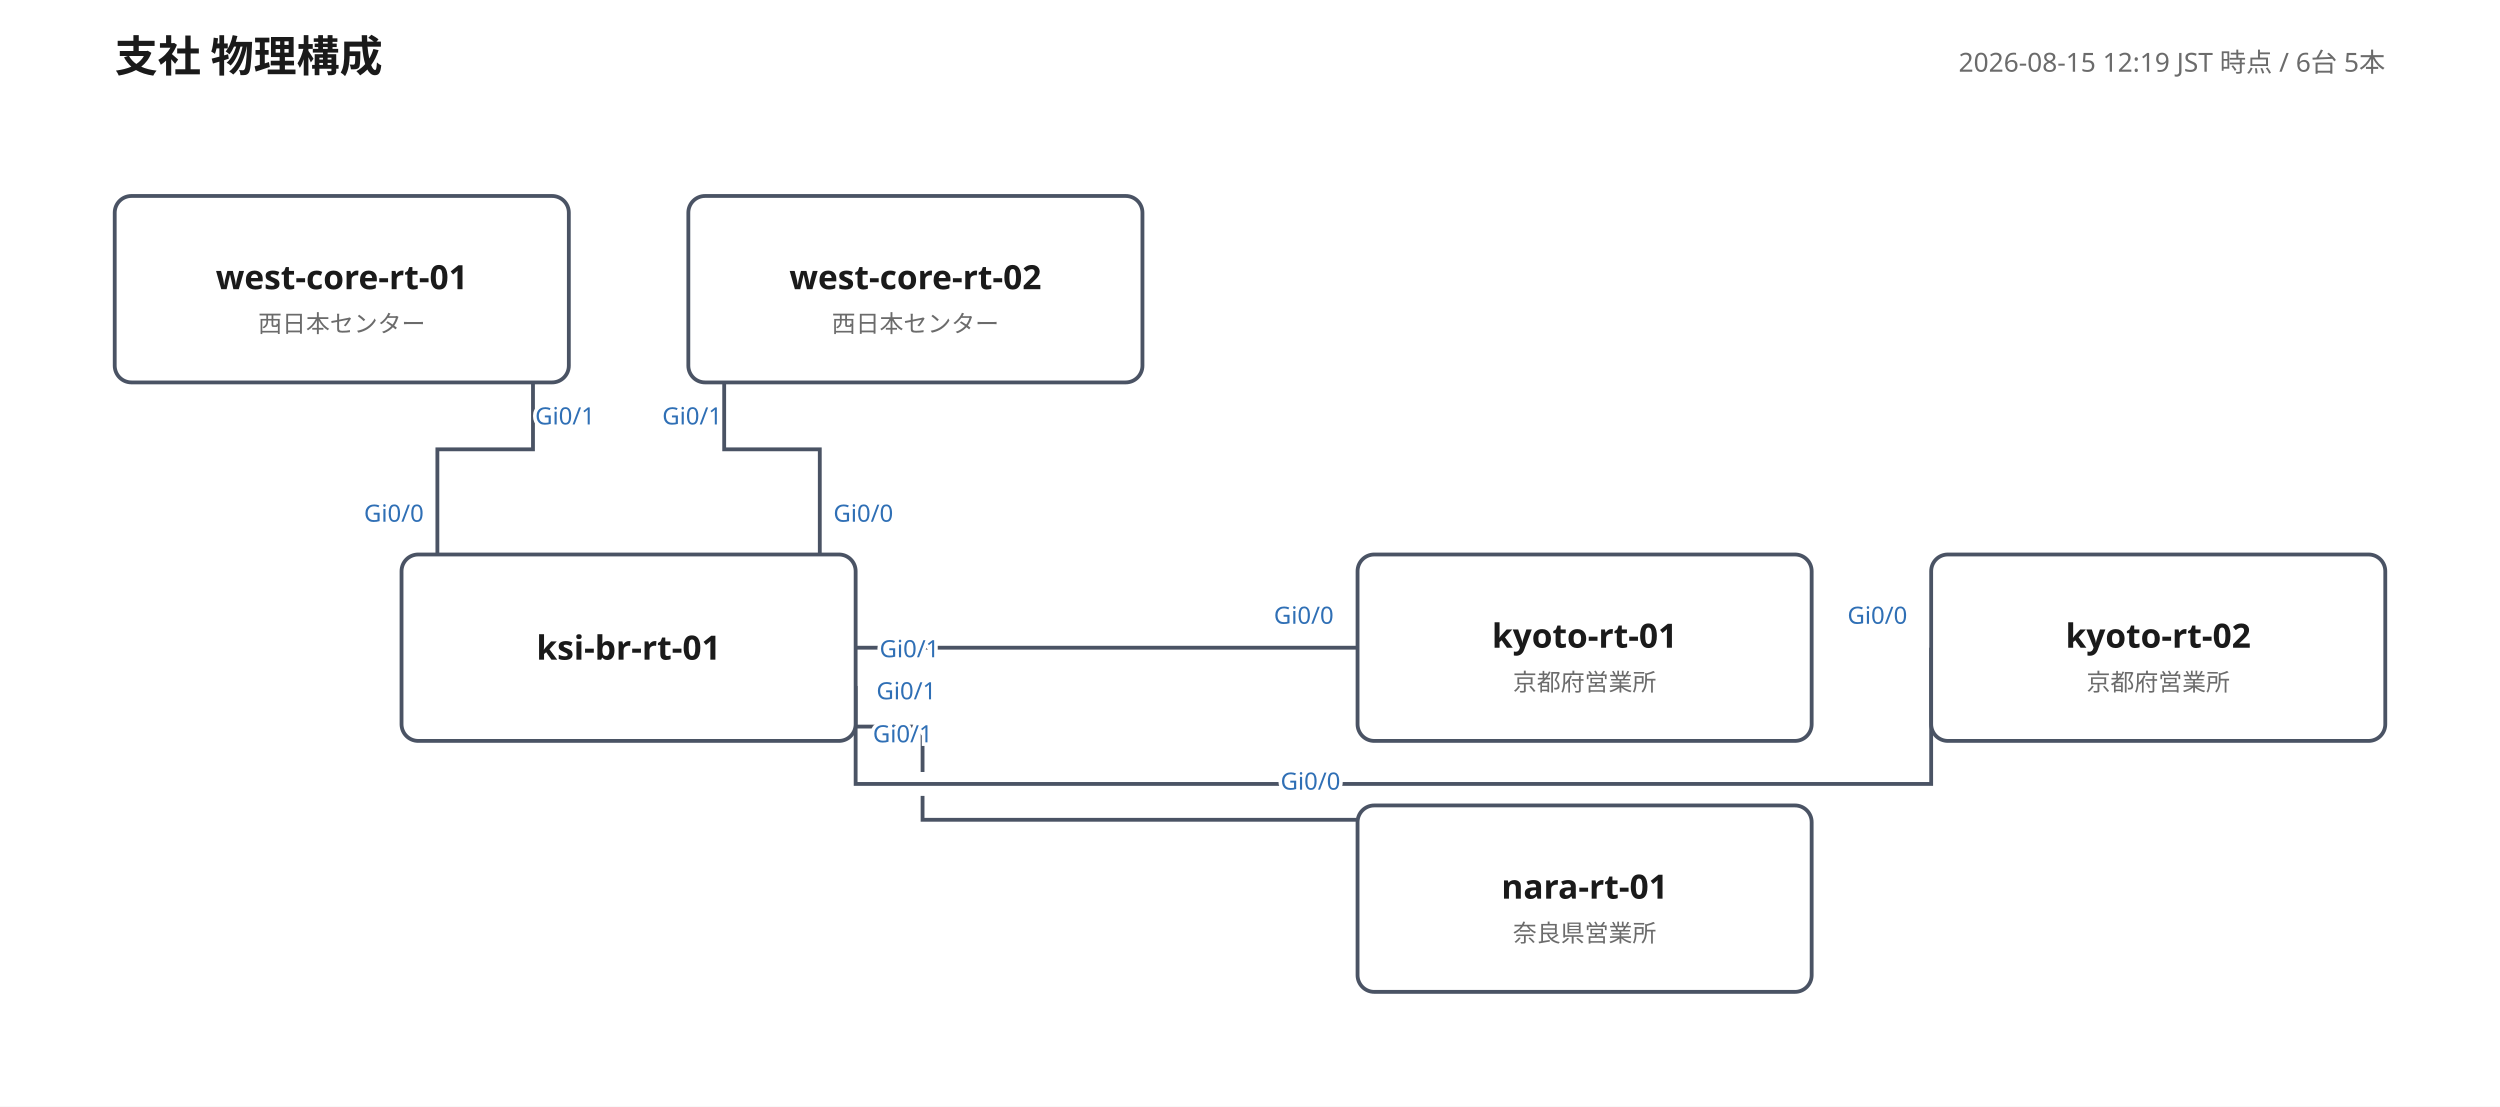
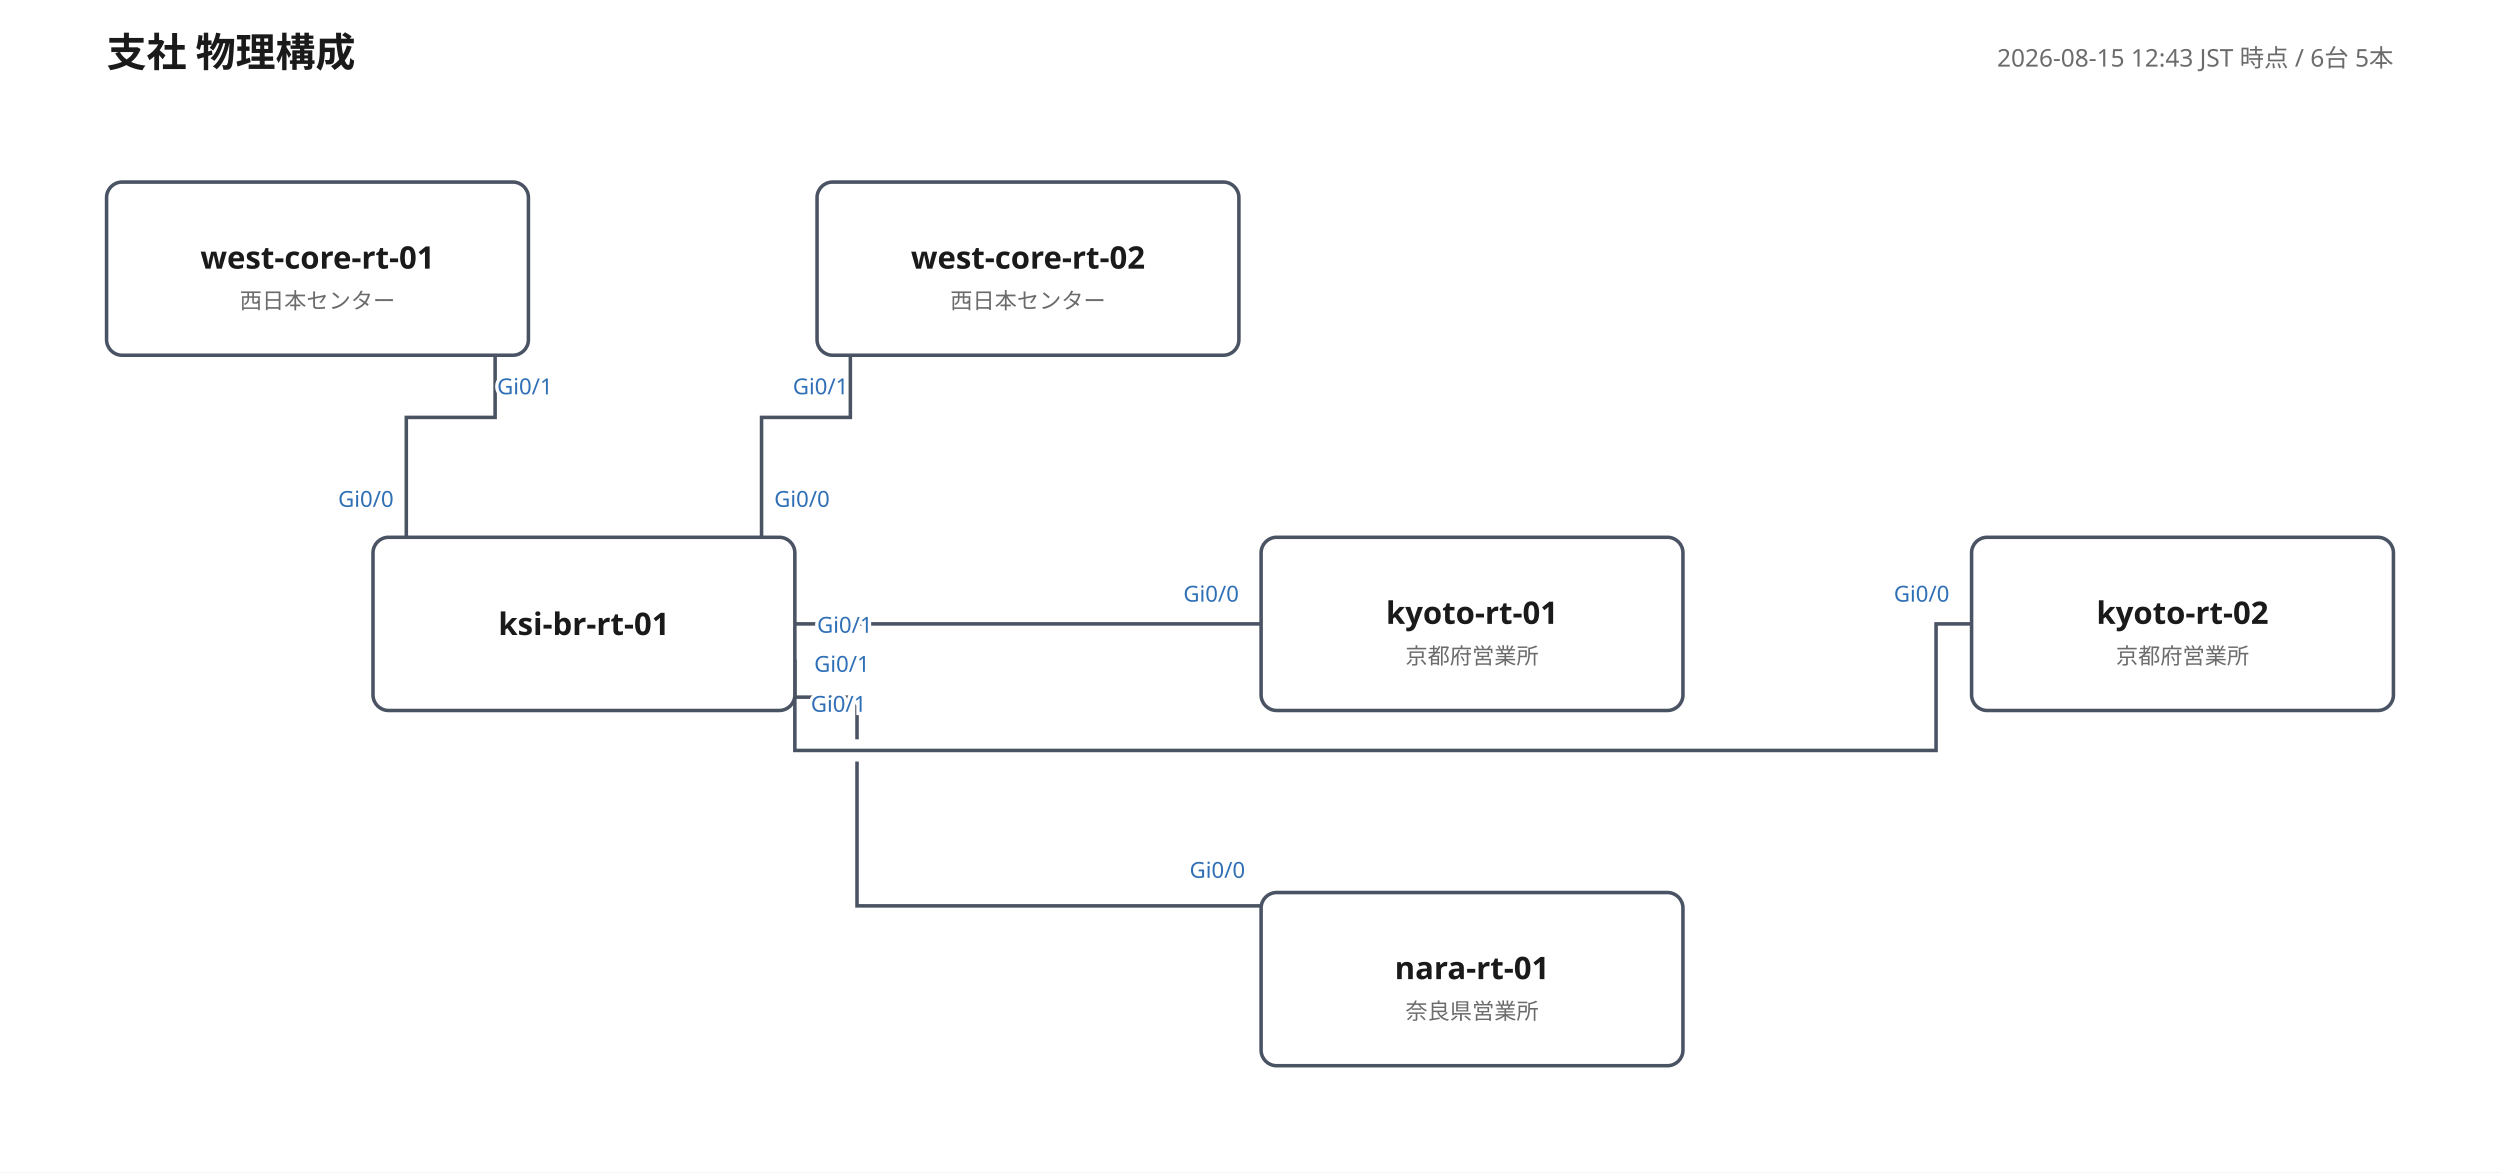
- <svg xmlns="http://www.w3.org/2000/svg" width="1046" height="463" viewBox="0 0 1046 463" font-family="'Yu Gothic', 'Hiragino Kaku Gothic ProN', Meiryo, 'Noto Sans JP', sans-serif">
+ <svg xmlns="http://www.w3.org/2000/svg" width="1126" height="528" viewBox="0 0 1126 528" font-family="'Yu Gothic', 'Hiragino Kaku Gothic ProN', Meiryo, 'Noto Sans JP', sans-serif">
  <rect width="100%" height="100%" fill="#ffffff" />
  <text x="48" y="30" font-size="18" font-weight="700" fill="#1a1a1a">支社 物理構成</text>
-   <text x="998" y="30" font-size="11" fill="#6b6b6b" text-anchor="end">2026-08-15 12:19 JST 時点 / 6台 5本</text>
-   <polyline points="183,232 183,188 223,188 223,160" fill="none" stroke="#4a5364" stroke-width="1.6" />
-   <text class="port-label" x="177.3" y="218.3" font-size="10" fill="#2f6fb5" text-anchor="end" paint-order="stroke" stroke="#ffffff" stroke-width="3">Gi0/0</text>
+   <text x="1078" y="30" font-size="11" fill="#6b6b6b" text-anchor="end">2026-08-15 12:43 JST 時点 / 6台 5本</text>
+   <polyline points="183,242 183,188 223,188 223,160" fill="none" stroke="#4a5364" stroke-width="1.6" />
+   <text class="port-label" x="177.3" y="228.3" font-size="10" fill="#2f6fb5" text-anchor="end" paint-order="stroke" stroke="#ffffff" stroke-width="3">Gi0/0</text>
  <text class="port-label" x="223.9" y="177.6" font-size="10" fill="#2f6fb5" text-anchor="start" paint-order="stroke" stroke="#ffffff" stroke-width="3">Gi0/1</text>
-   <polyline points="343,232 343,188 303,188 303,160" fill="none" stroke="#4a5364" stroke-width="1.6" />
-   <text class="port-label" x="348.7" y="218.3" font-size="10" fill="#2f6fb5" text-anchor="start" paint-order="stroke" stroke="#ffffff" stroke-width="3">Gi0/0</text>
-   <text class="port-label" x="302.1" y="177.6" font-size="10" fill="#2f6fb5" text-anchor="end" paint-order="stroke" stroke="#ffffff" stroke-width="3">Gi0/1</text>
-   <polyline points="568,271 358,271" fill="none" stroke="#4a5364" stroke-width="1.6" />
-   <text class="port-label" x="558.0" y="261.0" font-size="10" fill="#2f6fb5" text-anchor="end" paint-order="stroke" stroke="#ffffff" stroke-width="3">Gi0/0</text>
-   <text class="port-label" x="368.0" y="275.0" font-size="10" fill="#2f6fb5" text-anchor="start" paint-order="stroke" stroke="#ffffff" stroke-width="3">Gi0/1</text>
-   <polyline points="808,271 808,328 663,328 358,328 358,287" fill="none" stroke="#4a5364" stroke-width="1.6" />
-   <text class="port-label" x="798.0" y="261.0" font-size="10" fill="#2f6fb5" text-anchor="end" paint-order="stroke" stroke="#ffffff" stroke-width="3">Gi0/0</text>
-   <text class="port-label" x="366.7" y="292.6" font-size="10" fill="#2f6fb5" text-anchor="start" paint-order="stroke" stroke="#ffffff" stroke-width="3">Gi0/1</text>
-   <polyline points="568,343 386,343 386,333" fill="none" stroke="#4a5364" stroke-width="1.6" />
-   <polyline points="386,323 386,304 358,304" fill="none" stroke="#4a5364" stroke-width="1.6" />
-   <text class="port-label" x="560.8" y="330.4" font-size="10" fill="#2f6fb5" text-anchor="end" paint-order="stroke" stroke="#ffffff" stroke-width="3">Gi0/0</text>
-   <text class="port-label" x="365.2" y="310.6" font-size="10" fill="#2f6fb5" text-anchor="start" paint-order="stroke" stroke="#ffffff" stroke-width="3">Gi0/1</text>
+   <polyline points="343,242 343,188 383,188 383,160" fill="none" stroke="#4a5364" stroke-width="1.6" />
+   <text class="port-label" x="348.7" y="228.3" font-size="10" fill="#2f6fb5" text-anchor="start" paint-order="stroke" stroke="#ffffff" stroke-width="3">Gi0/0</text>
+   <text class="port-label" x="382.1" y="177.6" font-size="10" fill="#2f6fb5" text-anchor="end" paint-order="stroke" stroke="#ffffff" stroke-width="3">Gi0/1</text>
+   <polyline points="568,281 358,281" fill="none" stroke="#4a5364" stroke-width="1.6" />
+   <text class="port-label" x="558.0" y="271.0" font-size="10" fill="#2f6fb5" text-anchor="end" paint-order="stroke" stroke="#ffffff" stroke-width="3">Gi0/0</text>
+   <text class="port-label" x="368.0" y="285.0" font-size="10" fill="#2f6fb5" text-anchor="start" paint-order="stroke" stroke="#ffffff" stroke-width="3">Gi0/1</text>
+   <polyline points="888,281 872,281 872,338 663,338 358,338 358,297" fill="none" stroke="#4a5364" stroke-width="1.6" />
+   <text class="port-label" x="878.0" y="271.0" font-size="10" fill="#2f6fb5" text-anchor="end" paint-order="stroke" stroke="#ffffff" stroke-width="3">Gi0/0</text>
+   <text class="port-label" x="366.7" y="302.6" font-size="10" fill="#2f6fb5" text-anchor="start" paint-order="stroke" stroke="#ffffff" stroke-width="3">Gi0/1</text>
+   <polyline points="568,408 386,408 386,343" fill="none" stroke="#4a5364" stroke-width="1.6" />
+   <polyline points="386,333 386,314 358,314" fill="none" stroke="#4a5364" stroke-width="1.6" />
+   <text class="port-label" x="560.8" y="395.4" font-size="10" fill="#2f6fb5" text-anchor="end" paint-order="stroke" stroke="#ffffff" stroke-width="3">Gi0/0</text>
+   <text class="port-label" x="365.2" y="320.6" font-size="10" fill="#2f6fb5" text-anchor="start" paint-order="stroke" stroke="#ffffff" stroke-width="3">Gi0/1</text>
  <g>
    <rect x="48" y="82" width="190" height="78" rx="7" fill="#ffffff" stroke="#4a5364" stroke-width="1.6" />
    <text x="143" y="121" font-size="14" font-weight="700" fill="#1a1a1a" text-anchor="middle">west-core-rt-01</text>
    <text x="143" y="139" font-size="10" fill="#6b6b6b" text-anchor="middle">西日本センター</text>
  </g>
  <g>
-     <rect x="288" y="82" width="190" height="78" rx="7" fill="#ffffff" stroke="#4a5364" stroke-width="1.6" />
-     <text x="383" y="121" font-size="14" font-weight="700" fill="#1a1a1a" text-anchor="middle">west-core-rt-02</text>
-     <text x="383" y="139" font-size="10" fill="#6b6b6b" text-anchor="middle">西日本センター</text>
+     <rect x="368" y="82" width="190" height="78" rx="7" fill="#ffffff" stroke="#4a5364" stroke-width="1.6" />
+     <text x="463" y="121" font-size="14" font-weight="700" fill="#1a1a1a" text-anchor="middle">west-core-rt-02</text>
+     <text x="463" y="139" font-size="10" fill="#6b6b6b" text-anchor="middle">西日本センター</text>
  </g>
  <g>
-     <rect x="168" y="232" width="190" height="78" rx="7" fill="#ffffff" stroke="#4a5364" stroke-width="1.6" />
-     <text x="263" y="276" font-size="14" font-weight="700" fill="#1a1a1a" text-anchor="middle">ksi-br-rt-01</text>
+     <rect x="168" y="242" width="190" height="78" rx="7" fill="#ffffff" stroke="#4a5364" stroke-width="1.6" />
+     <text x="263" y="286" font-size="14" font-weight="700" fill="#1a1a1a" text-anchor="middle">ksi-br-rt-01</text>
  </g>
  <g>
-     <rect x="568" y="232" width="190" height="78" rx="7" fill="#ffffff" stroke="#4a5364" stroke-width="1.6" />
-     <text x="663" y="271" font-size="14" font-weight="700" fill="#1a1a1a" text-anchor="middle">kyoto-rt-01</text>
-     <text x="663" y="289" font-size="10" fill="#6b6b6b" text-anchor="middle">京都府営業所</text>
+     <rect x="568" y="242" width="190" height="78" rx="7" fill="#ffffff" stroke="#4a5364" stroke-width="1.6" />
+     <text x="663" y="281" font-size="14" font-weight="700" fill="#1a1a1a" text-anchor="middle">kyoto-rt-01</text>
+     <text x="663" y="299" font-size="10" fill="#6b6b6b" text-anchor="middle">京都府営業所</text>
  </g>
  <g>
-     <rect x="808" y="232" width="190" height="78" rx="7" fill="#ffffff" stroke="#4a5364" stroke-width="1.6" />
-     <text x="903" y="271" font-size="14" font-weight="700" fill="#1a1a1a" text-anchor="middle">kyoto-rt-02</text>
-     <text x="903" y="289" font-size="10" fill="#6b6b6b" text-anchor="middle">京都府営業所</text>
+     <rect x="888" y="242" width="190" height="78" rx="7" fill="#ffffff" stroke="#4a5364" stroke-width="1.6" />
+     <text x="983" y="281" font-size="14" font-weight="700" fill="#1a1a1a" text-anchor="middle">kyoto-rt-02</text>
+     <text x="983" y="299" font-size="10" fill="#6b6b6b" text-anchor="middle">京都府営業所</text>
  </g>
  <g>
-     <rect x="568" y="337" width="190" height="78" rx="7" fill="#ffffff" stroke="#4a5364" stroke-width="1.6" />
-     <text x="663" y="376" font-size="14" font-weight="700" fill="#1a1a1a" text-anchor="middle">nara-rt-01</text>
-     <text x="663" y="394" font-size="10" fill="#6b6b6b" text-anchor="middle">奈良県営業所</text>
+     <rect x="568" y="402" width="190" height="78" rx="7" fill="#ffffff" stroke="#4a5364" stroke-width="1.6" />
+     <text x="663" y="441" font-size="14" font-weight="700" fill="#1a1a1a" text-anchor="middle">nara-rt-01</text>
+     <text x="663" y="459" font-size="10" fill="#6b6b6b" text-anchor="middle">奈良県営業所</text>
  </g>
</svg>
